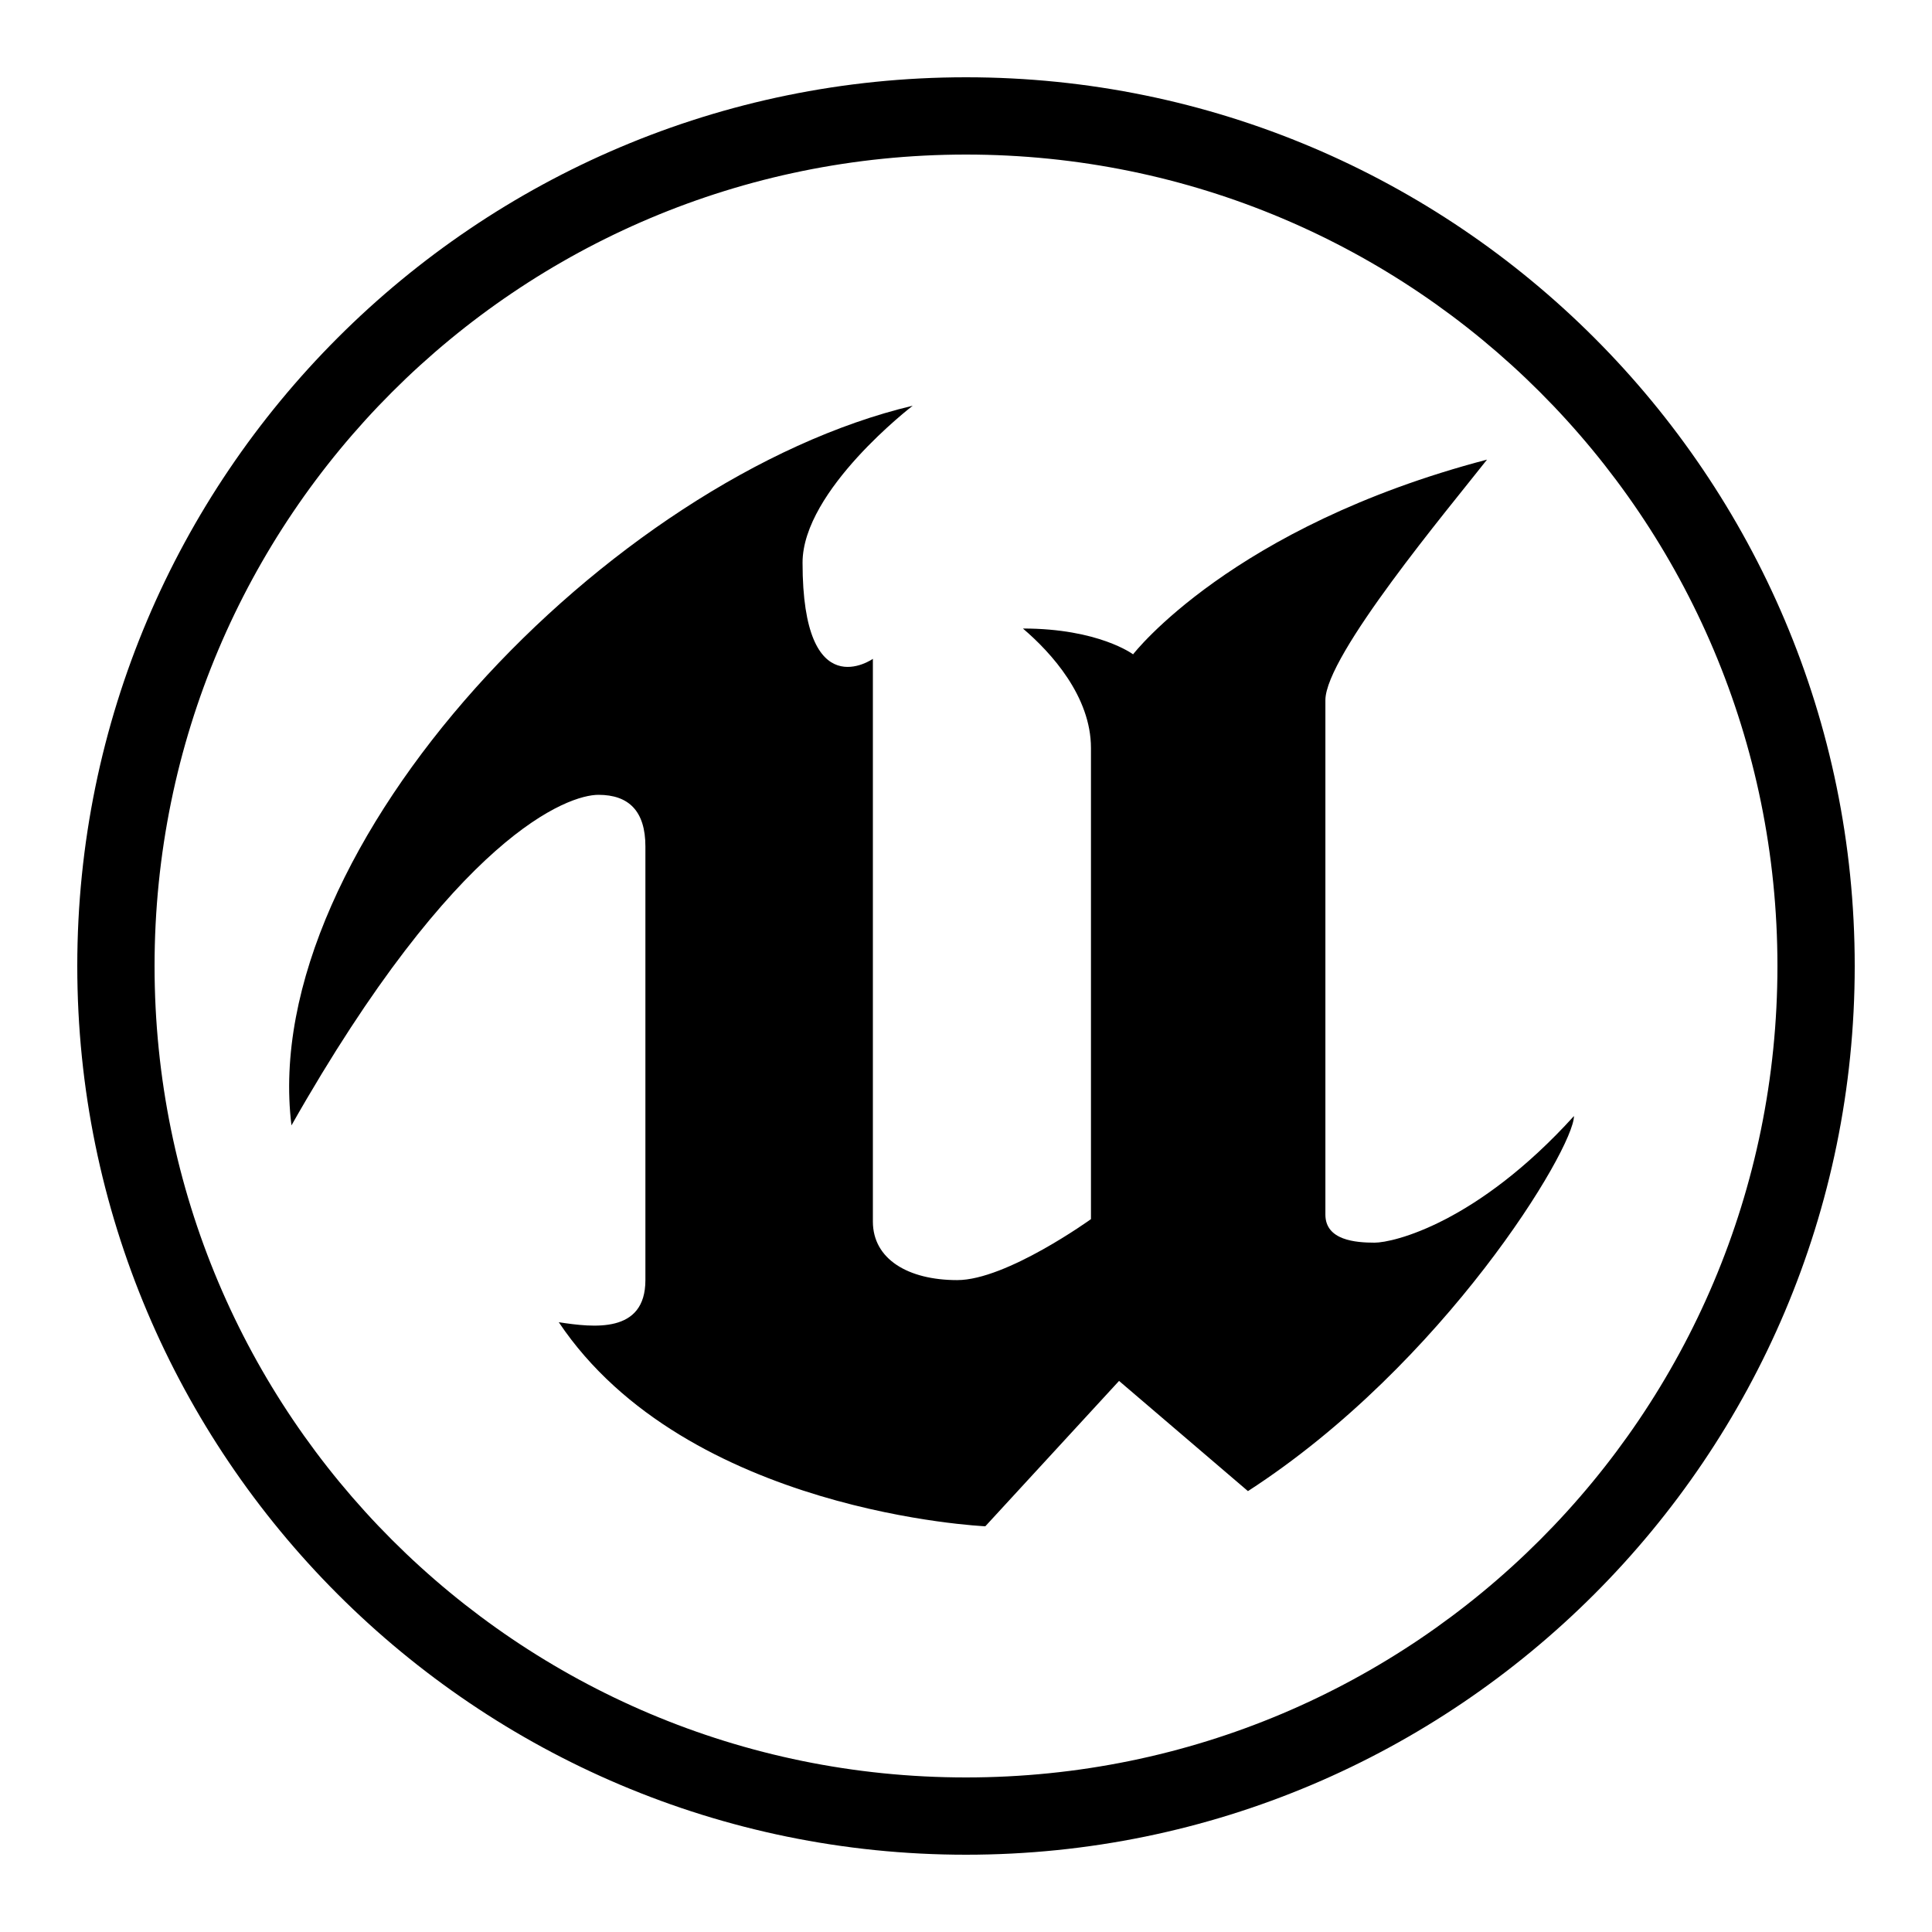
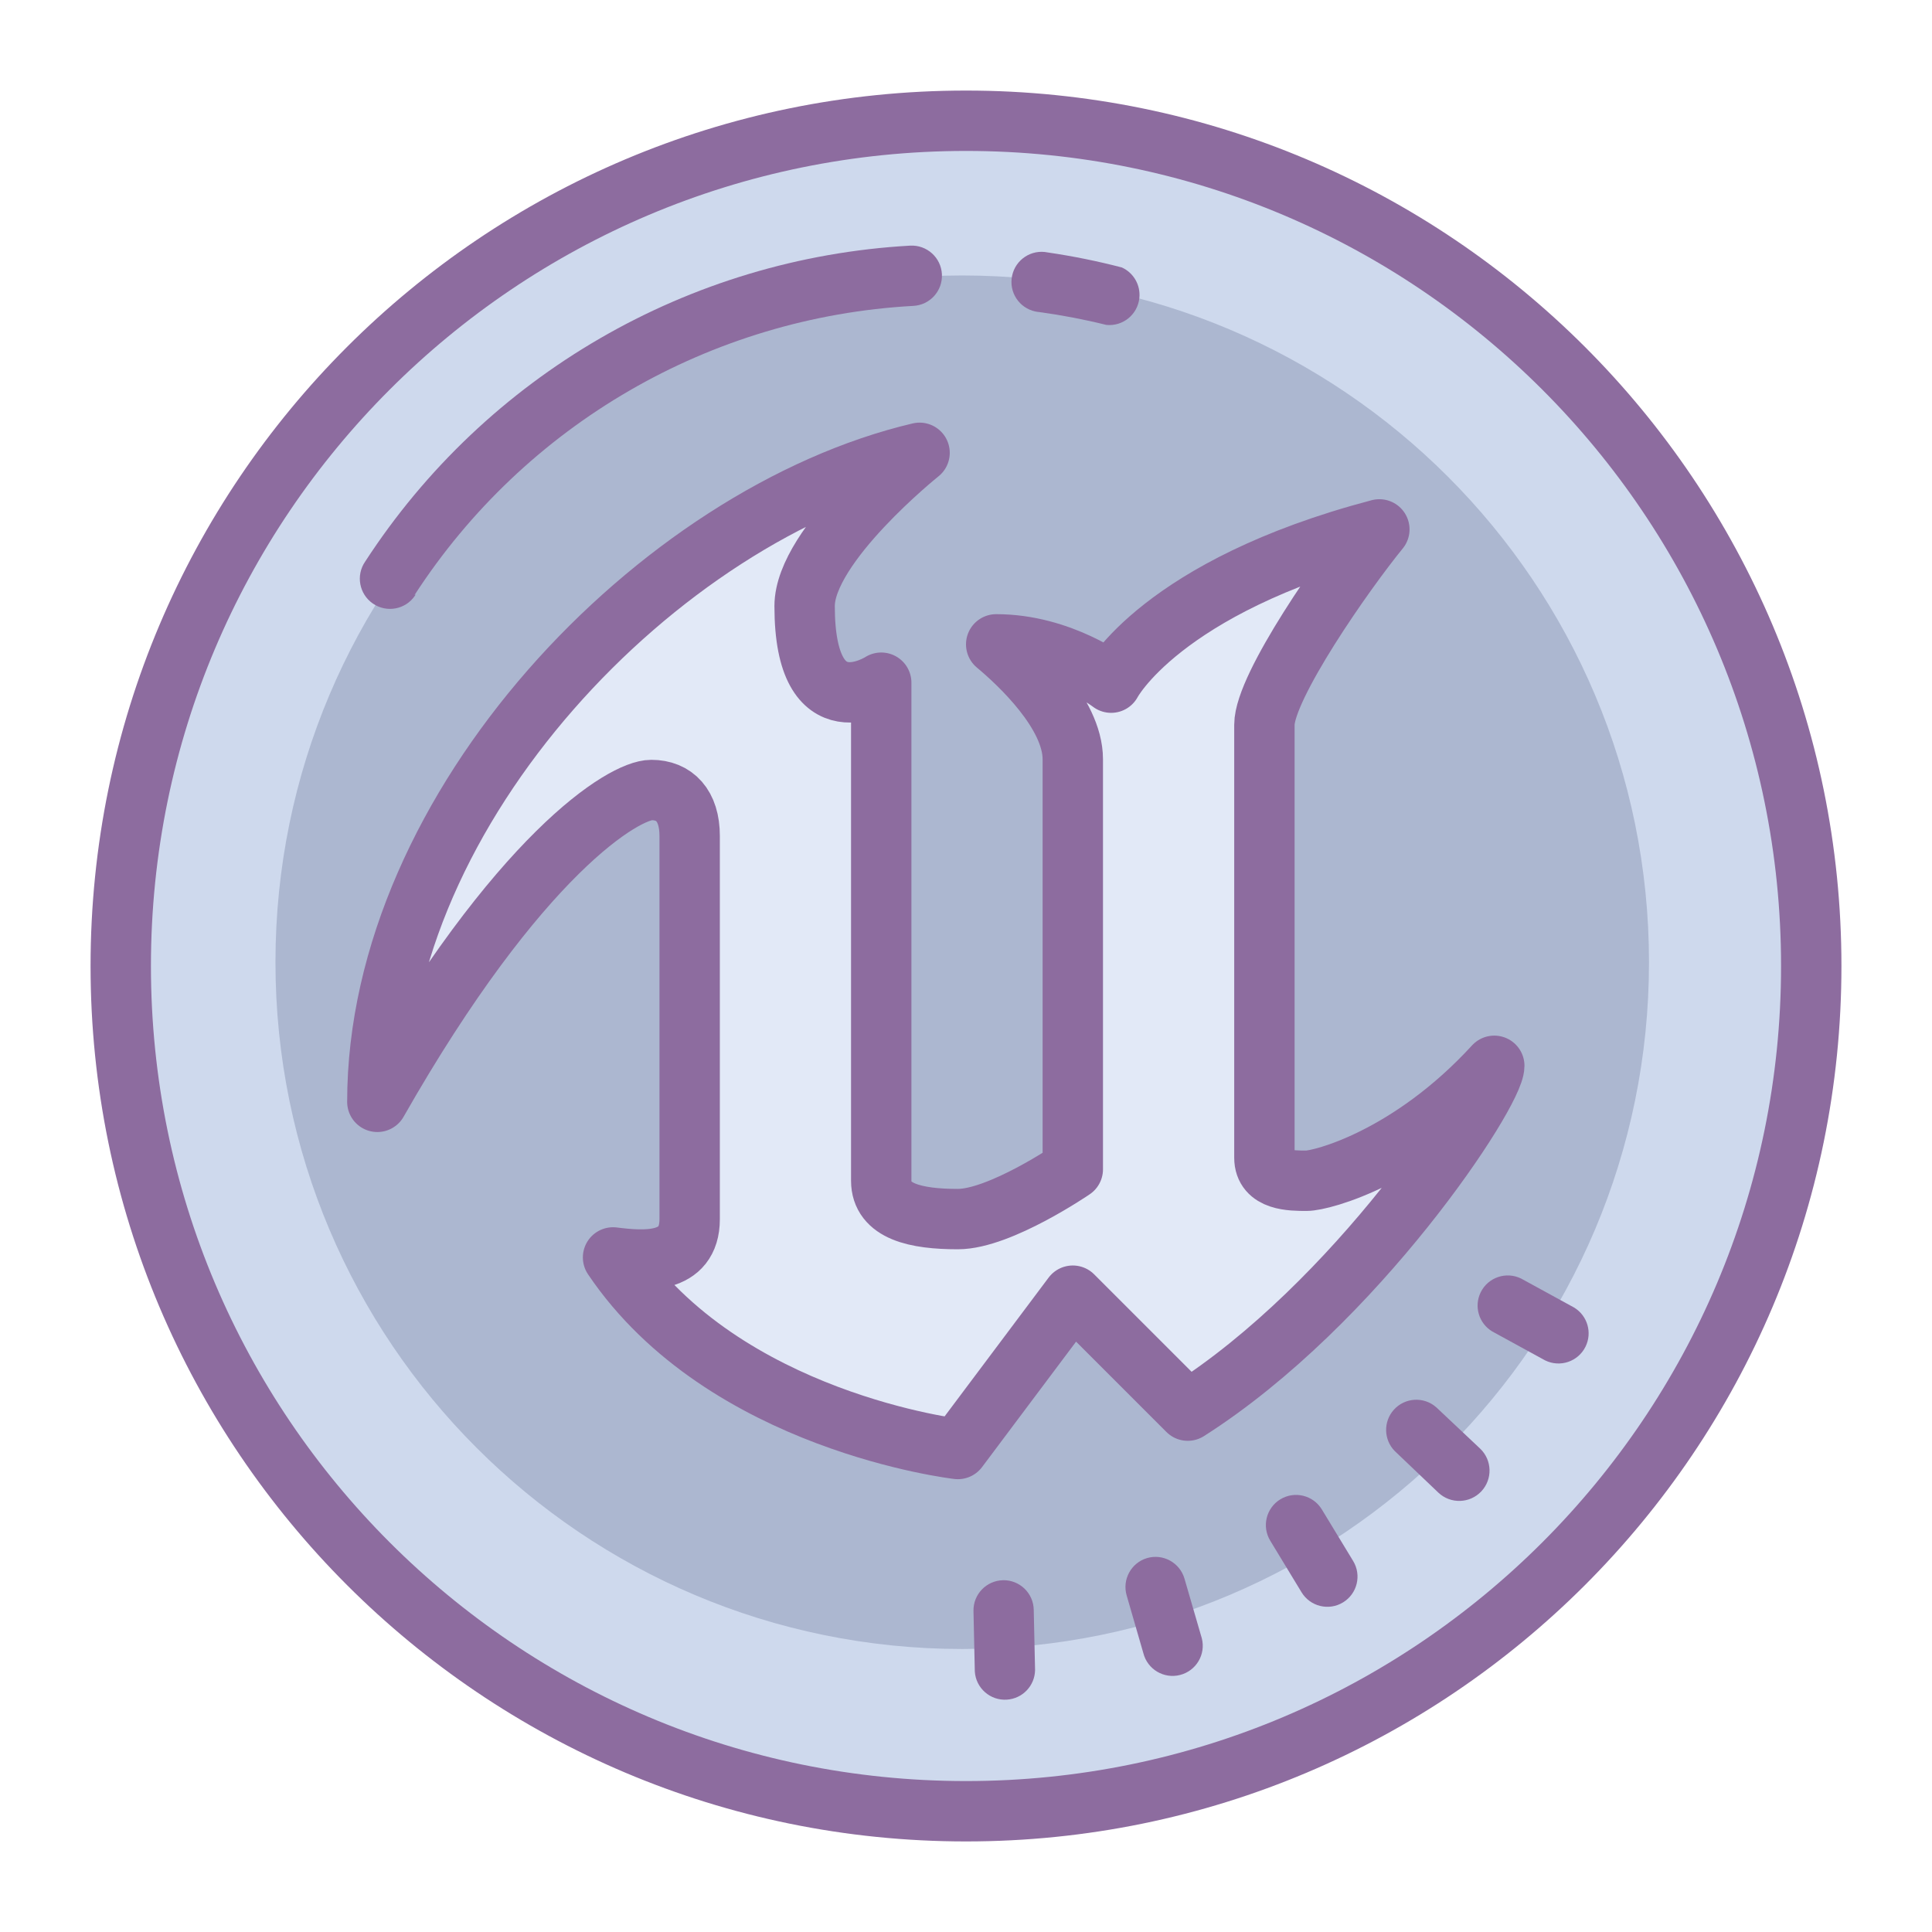
- <svg xmlns="http://www.w3.org/2000/svg" viewBox="0 0 50 50" width="150px" height="150px">
-   <path d="M 25 2 C 12.309 2 2 12.309 2 25 C 2 37.691 12.309 48 25 48 C 37.691 48 48 37.691 48 25 C 48 12.309 37.691 2 25 2 Z M 25 4 C 36.609 4 46 13.391 46 25 C 46 36.609 36.609 46 25 46 C 13.391 46 4 36.609 4 25 C 4 13.391 13.391 4 25 4 Z M 23.621 10.5 C 15.773 12.367 6.656 21.906 7.543 29.125 C 11.812 21.594 14.703 20.57 15.488 20.57 C 16.277 20.57 16.703 20.996 16.703 21.906 L 16.703 33.129 C 16.703 34.523 15.355 34.355 14.461 34.219 C 17.773 39.16 25.5 39.5 25.5 39.5 L 28.961 35.738 L 32.297 38.59 C 37.379 35.301 40.734 29.727 40.734 28.883 C 38.219 31.656 36.059 32.16 35.574 32.16 C 35.09 32.16 34.301 32.102 34.301 31.434 L 34.301 18.121 C 34.301 16.965 37.48 13.172 38.484 11.895 C 31.871 13.629 29.324 16.934 29.324 16.934 C 29.324 16.934 28.434 16.266 26.473 16.266 C 27.207 16.891 28.234 18.023 28.234 19.359 L 28.234 31.551 C 28.234 31.551 26.047 33.129 24.773 33.129 C 23.5 33.129 22.59 32.586 22.59 31.613 L 22.59 17.051 C 22.59 17.051 20.77 18.328 20.77 14.562 C 20.77 12.684 23.621 10.5 23.621 10.5 Z" />
+ <svg xmlns="http://www.w3.org/2000/svg" viewBox="0 0 64 64" width="128px" height="128px" baseProfile="basic">
+   <circle cx="32" cy="32" r="28" fill="#ced9ed" stroke="#8d6c9f" stroke-miterlimit="10" stroke-width="2" />
+   <circle cx="31.875" cy="31.875" r="22.75" fill="#acb7d0" />
+   <path fill="#e2e9f7" stroke="#8d6c9f" stroke-linejoin="round" stroke-miterlimit="10" stroke-width="2" d="M12.5,36.5 c0-9.773,9.331-19.469,17.962-21.5c0,0-3.808,3.046-3.808,5.077c0,4.188,2.538,2.538,2.538,2.538s0,15.485,0,16.5 c0,1.015,1.142,1.269,2.538,1.269c1.396,0,3.808-1.65,3.808-1.65s0-12.058,0-13.581c0-1.523-1.777-3.173-2.538-3.808 c2.158,0,3.808,1.269,3.808,1.269s1.65-3.173,8.885-5.077c-1.142,1.396-3.808,5.204-3.808,6.473c0,1.269,0,13.581,0,14.342 c0,0.762,0.888,0.762,1.396,0.762c0.508,0,3.427-0.762,6.219-3.808c0,0.888-4.569,7.869-10.154,11.423l-3.808-3.808L31.731,48 c0,0-7.742-0.888-11.423-6.346c1.015,0.127,2.538,0.254,2.538-1.269c0-1.523,0-11.677,0-12.692c0-1.015-0.508-1.523-1.269-1.523 C20.688,26.169,17.196,28.25,12.5,36.5z" />
+   <path fill="#8d6c9f" d="M42.414,49.666c-0.471,0.286-0.622,0.901-0.335,1.373l1.037,1.708 c0.286,0.471,0.901,0.622,1.373,0.335c0.471-0.286,0.622-0.901,0.335-1.373l-1.037-1.708C43.5,49.53,42.886,49.38,42.414,49.666z" />
+   <path fill="#8d6c9f" d="M47.581,46.621c-0.413-0.367-1.044-0.33-1.411,0.082c-0.349,0.392-0.335,0.989,0.032,1.364 l1.445,1.378c0.403,0.381,1.039,0.364,1.421-0.039c0.381-0.403,0.364-1.039-0.039-1.421L47.581,46.621z" />
+   <path fill="#8d6c9f" d="M33.226,52.347c-0.551,0.012-0.99,0.468-0.978,1.02c0,0.002,0,0.004,0,0.007l0.044,1.996 c0.035,0.551,0.511,0.969,1.061,0.933c0.519-0.033,0.925-0.458,0.935-0.977l-0.044-1.996c-0.008-0.552-0.463-0.992-1.015-0.984 C33.228,52.348,33.227,52.348,33.226,52.347z" />
+   <path fill="#8d6c9f" d="M50.39,42.354c-0.495-0.244-1.094-0.042-1.339,0.453c-0.23,0.466-0.065,1.03,0.38,1.298l1.752,0.959 c0.495,0.244,1.094,0.042,1.339-0.453c0.23-0.466,0.065-1.03-0.38-1.298L50.39,42.354z" />
+   <path fill="#8d6c9f" d="M37.996,51.614c-0.527,0.157-0.828,0.712-0.673,1.24l0.552,1.909 c0.136,0.536,0.68,0.859,1.214,0.723c0.536-0.136,0.859-0.68,0.723-1.214c-0.006-0.022-0.012-0.044-0.019-0.065l-0.557-1.918 C39.078,51.76,38.523,51.459,37.996,51.614z" />
+   <g>
+     <path fill="#8d6c9f" d="M36.648,10.763c0.549,0.056,1.039-0.344,1.095-0.893c0.043-0.426-0.19-0.833-0.58-1.01 c-0.808-0.21-1.627-0.376-2.454-0.497c-0.541-0.113-1.07,0.234-1.182,0.774c-0.113,0.541,0.234,1.07,0.774,1.182 c0.04,0.009,0.082,0.015,0.123,0.018C35.172,10.439,35.915,10.581,36.648,10.763z" />
+     <path fill="#8d6c9f" d="M13.73,19.715c3.66-5.651,9.802-9.213,16.525-9.582c0.551-0.028,0.975-0.498,0.947-1.049 c-0.028-0.551-0.498-0.975-1.049-0.947c-7.344,0.411-14.052,4.298-18.057,10.467c-0.313,0.455-0.198,1.077,0.257,1.39 c0.455,0.313,1.077,0.198,1.39-0.257c0.011-0.015,0.021-0.031,0.03-0.047L13.73,19.715z" />
+   </g>
</svg>
